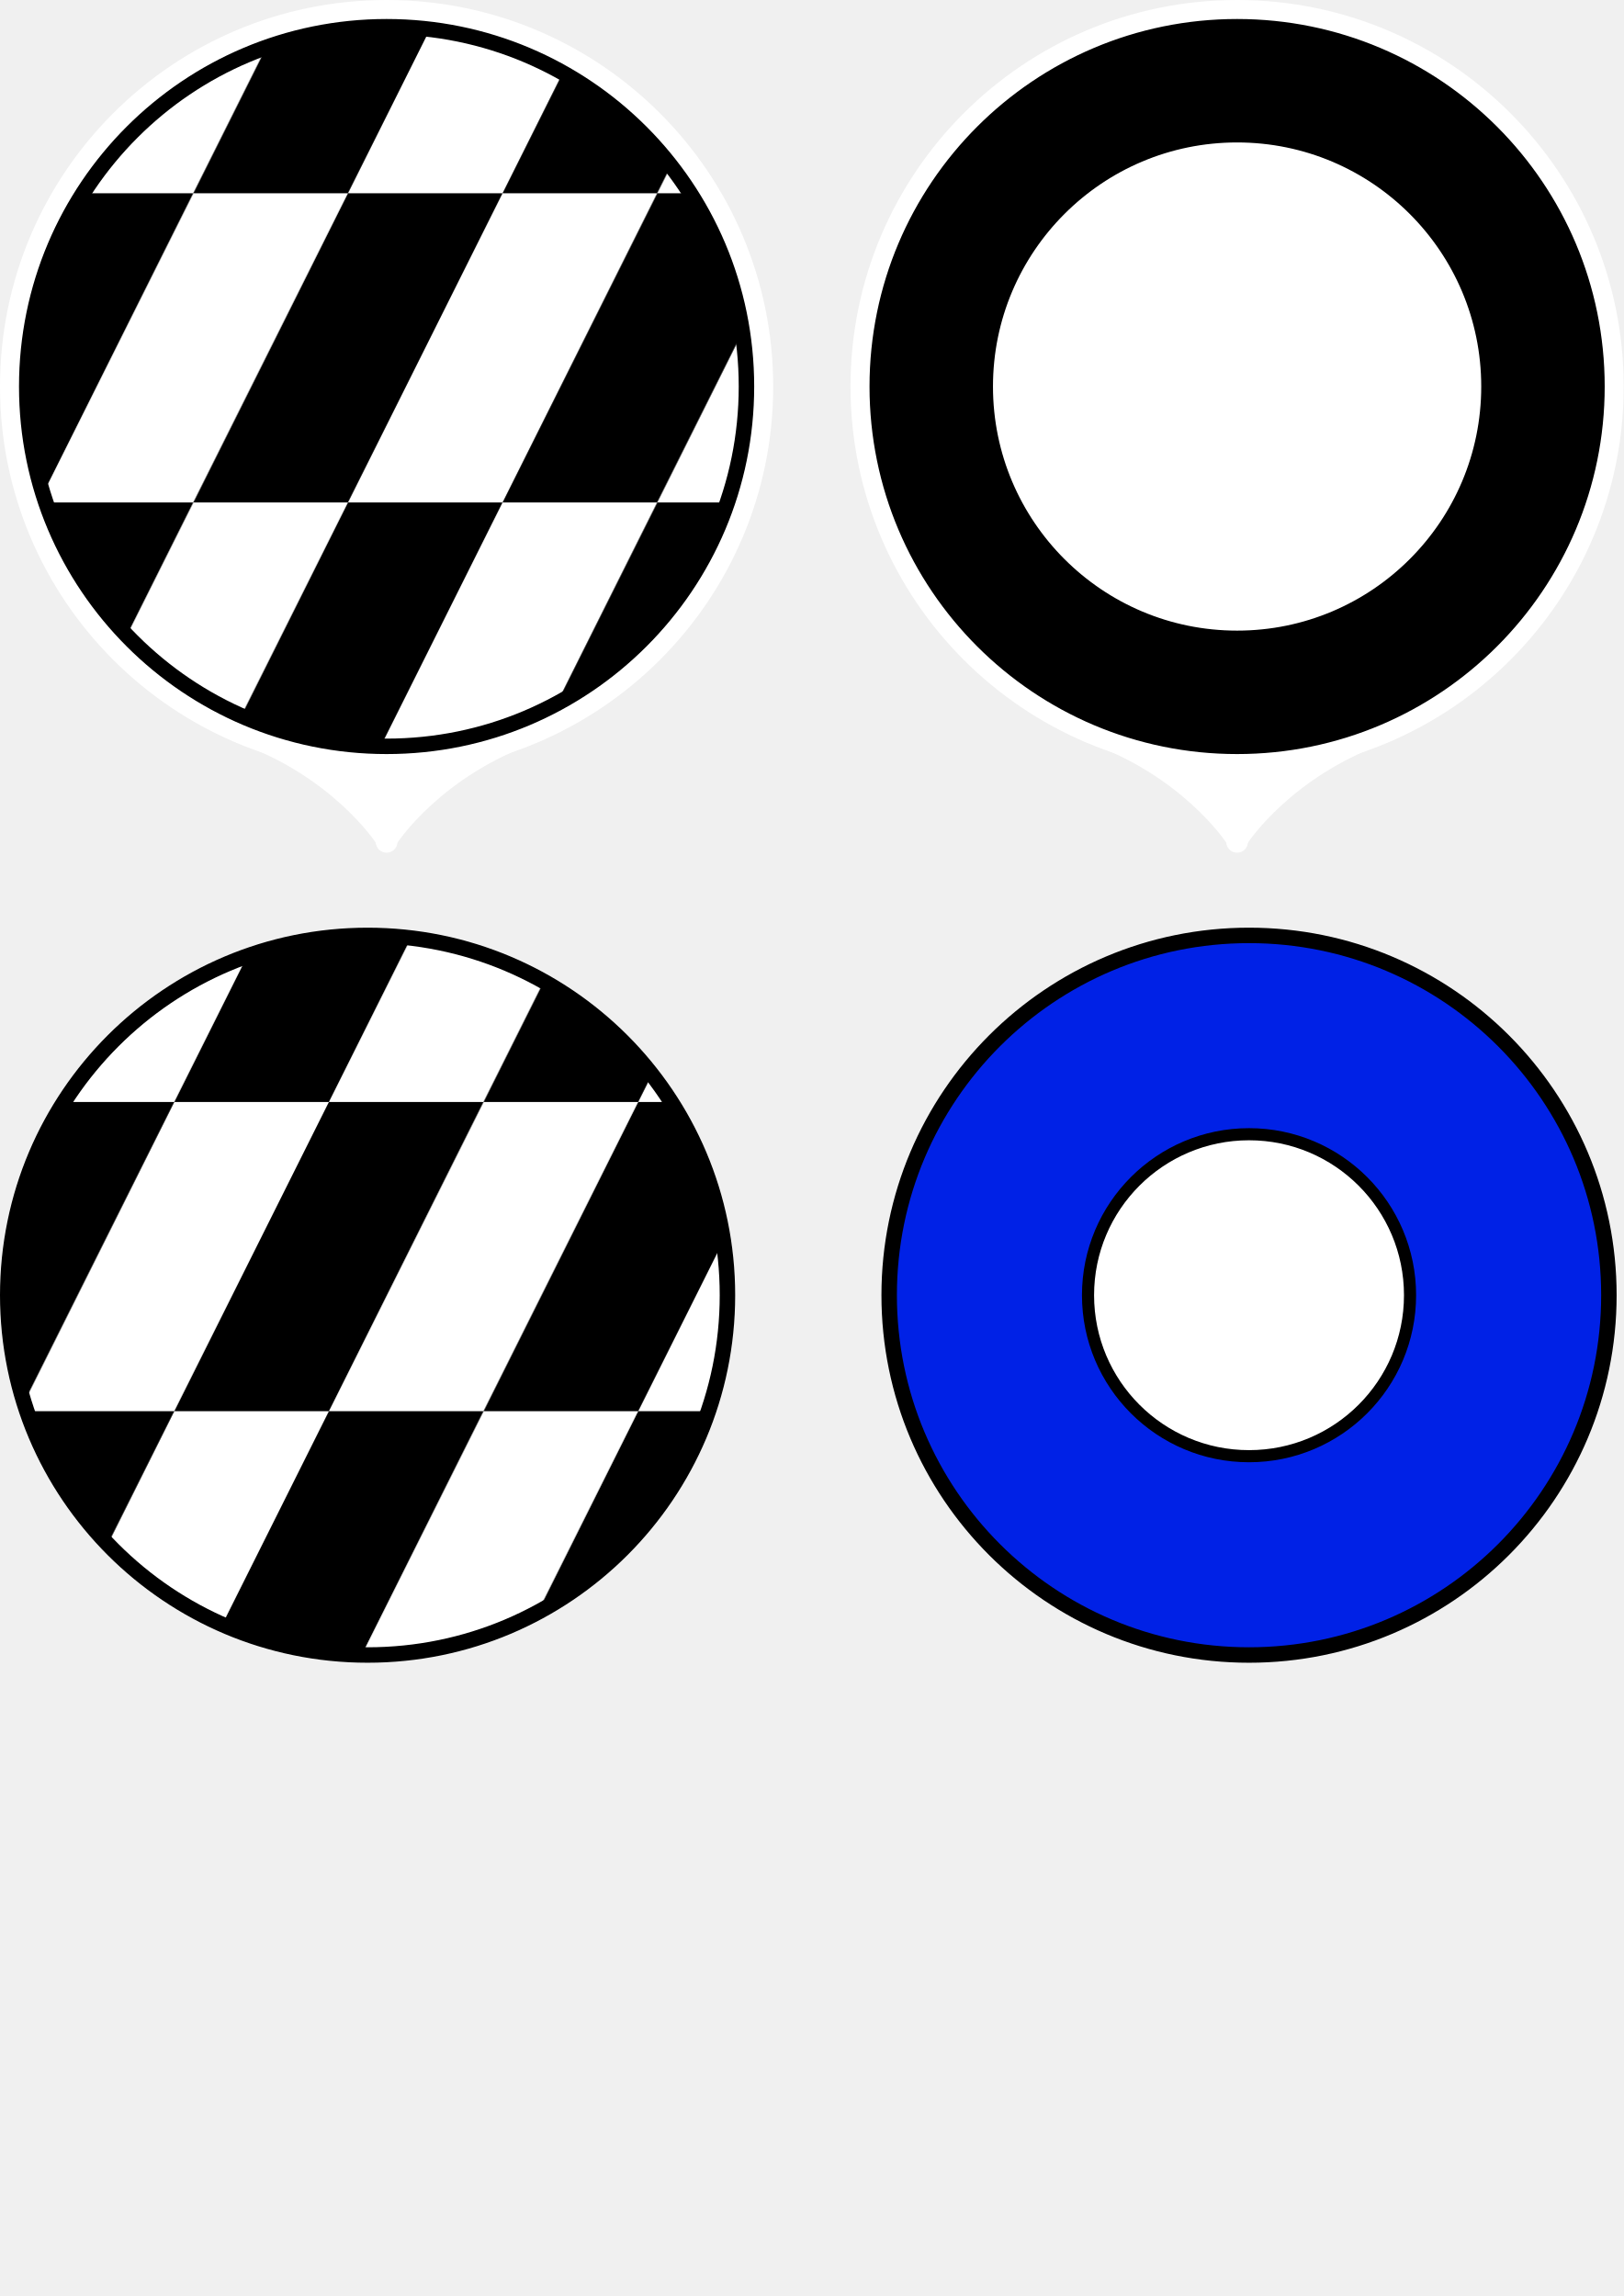
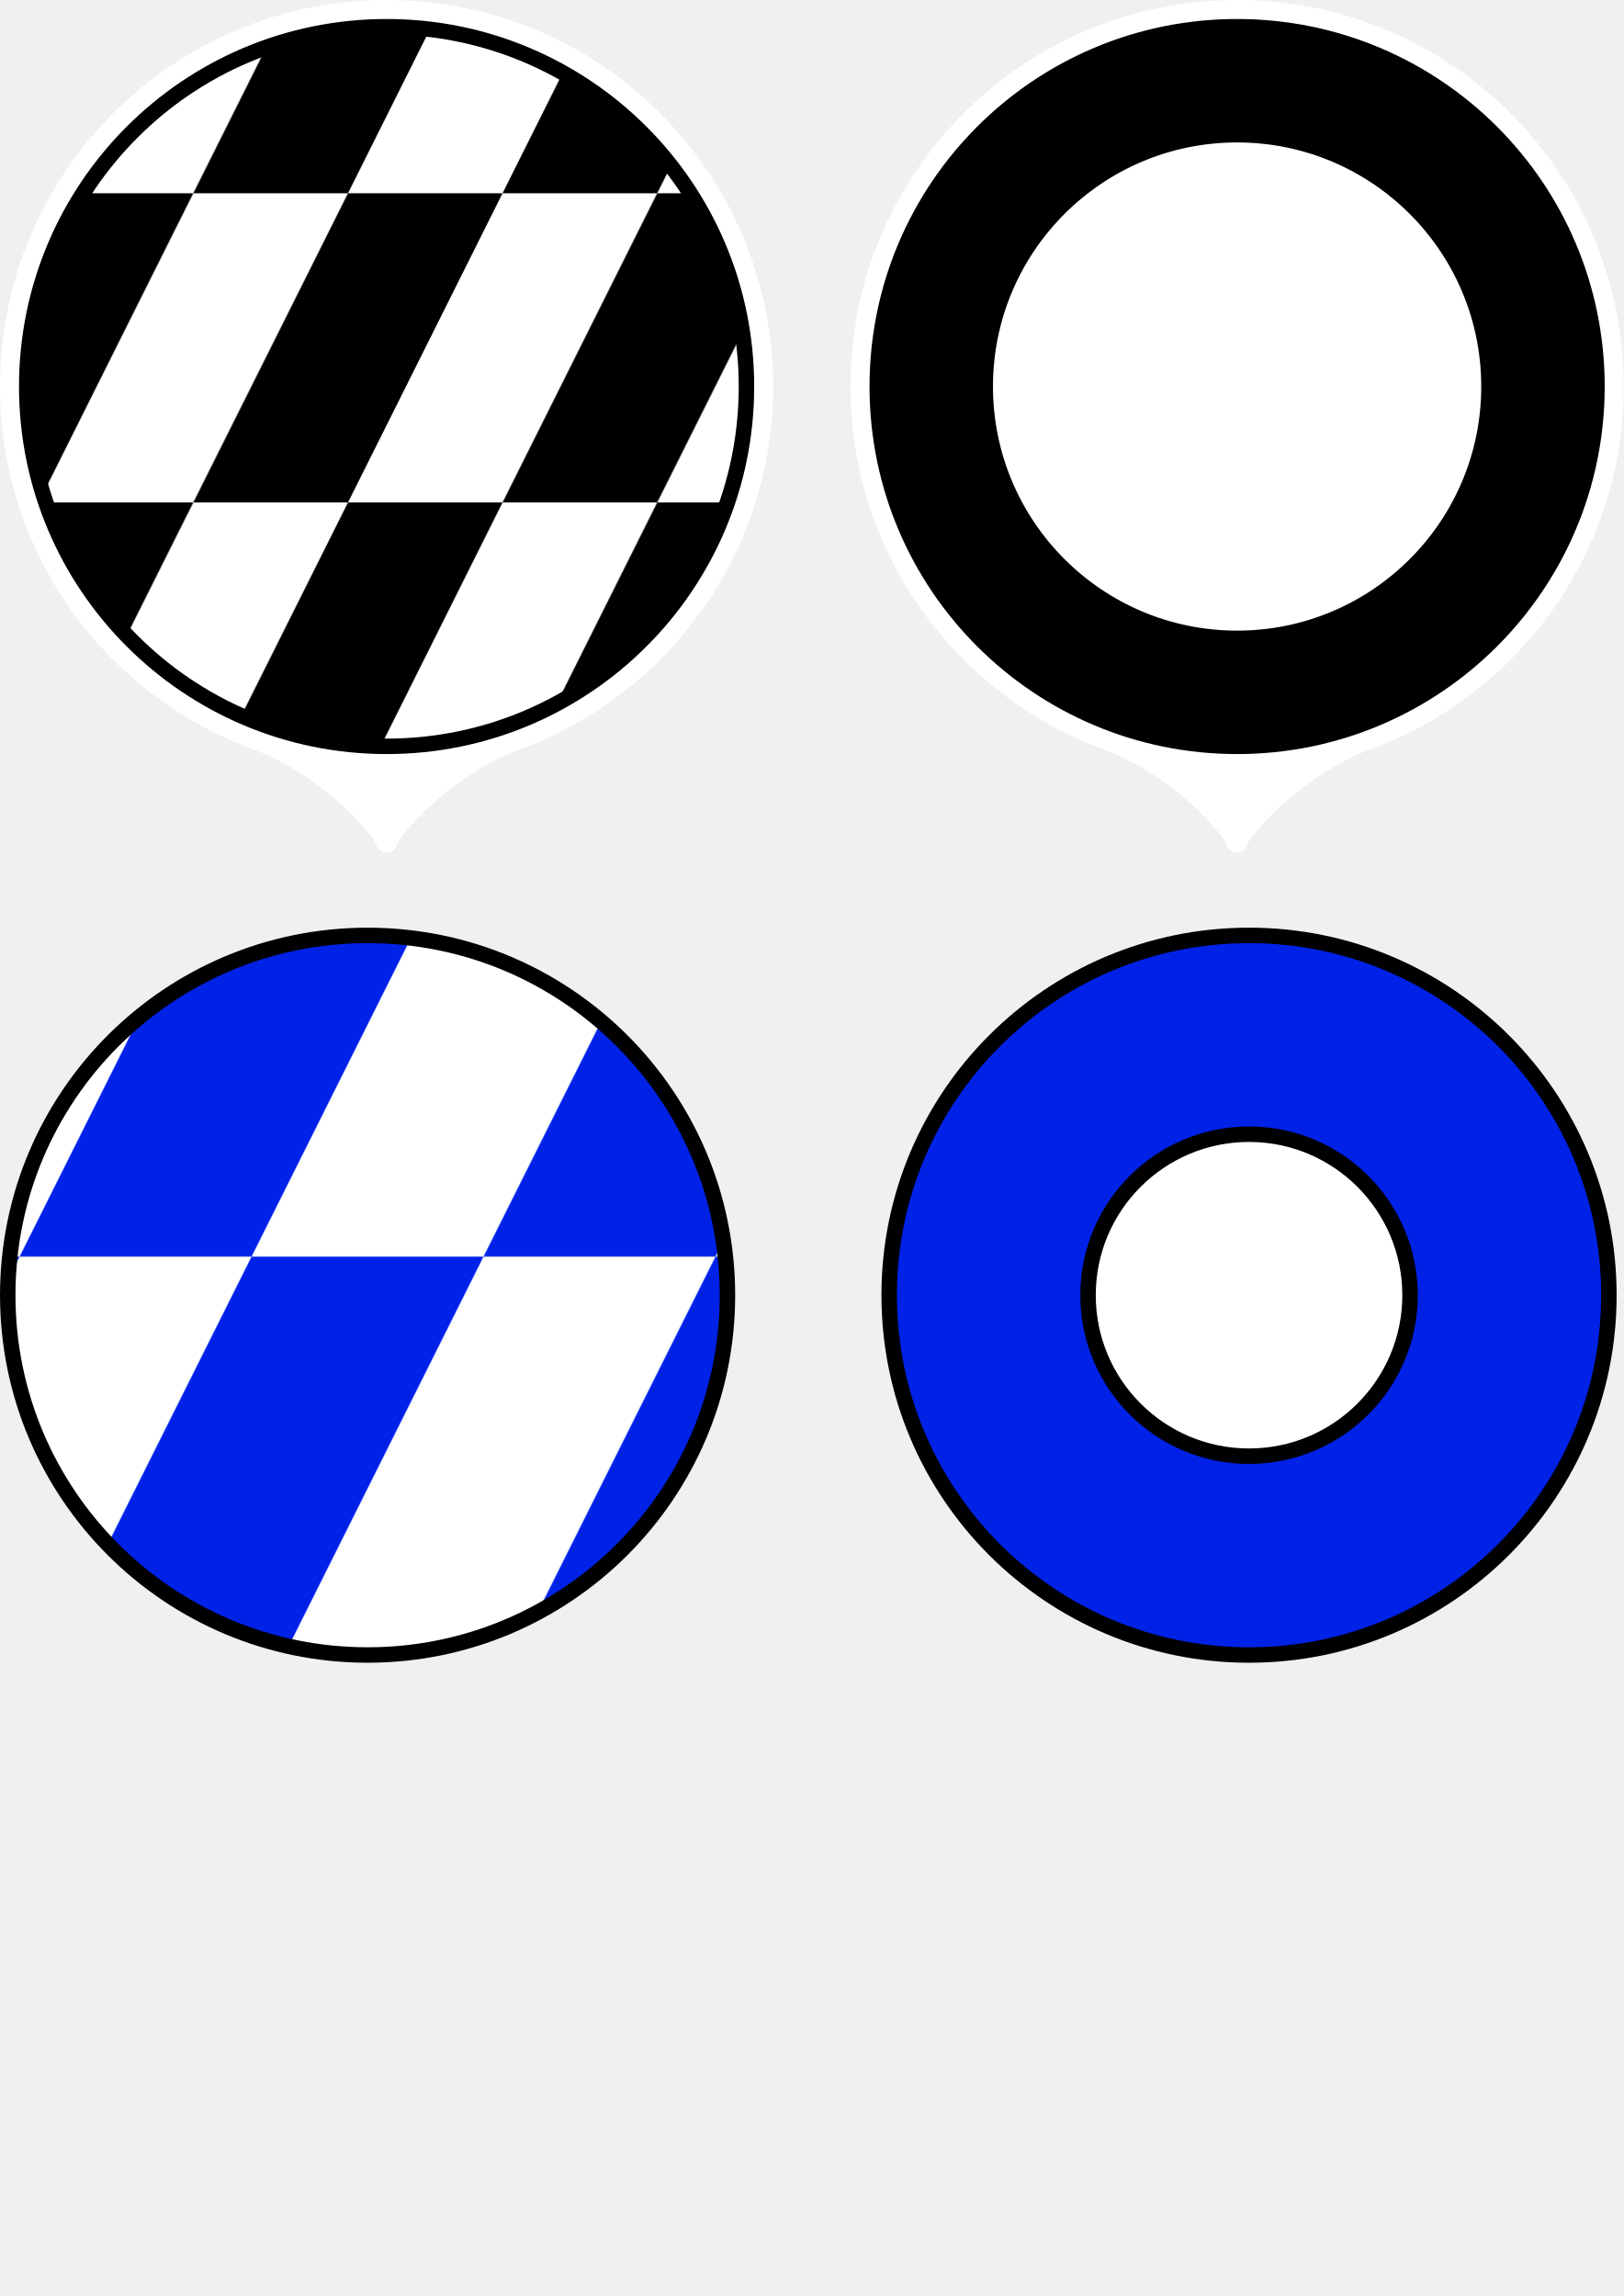
<svg xmlns="http://www.w3.org/2000/svg" xmlns:xlink="http://www.w3.org/1999/xlink" width="210mm" height="297mm" viewBox="0 0 210 297" version="1.1" id="svg1">
  <defs id="defs1">
    <pattern xlink:href="#pattern6795" id="pattern6" patternTransform="matrix(2,0,0,2,185,405)" x="0" y="0" preserveAspectRatio="xMidYMid" />
    <pattern patternUnits="userSpaceOnUse" width="20" height="20" patternTransform="translate(185,405)" style="fill:#000000" id="pattern6795">
      <path id="rect6713" style="opacity:1;stroke-width:4.856;stroke-linecap:square;paint-order:stroke markers fill;stop-color:#000000" d="M 10,10 H 20 L 15,20 H 5 Z M 5,0 H 15 L 10,10 H 0 Z" />
    </pattern>
-     <pattern xlink:href="#pattern6795-5" id="pattern6-4" patternTransform="matrix(2,0,0,2,25.75582,354.5638)" x="0" y="0" preserveAspectRatio="xMidYMid" />
-     <pattern patternUnits="userSpaceOnUse" width="20" height="20" patternTransform="translate(185,405)" style="fill:#000000" id="pattern6795-5">
+     <pattern xlink:href="#pattern6795-5" id="pattern6-4" patternTransform="matrix(3,0,0,3,25.75582,354.5638)" x="0" y="50" preserveAspectRatio="xMidYMid" />
+     <pattern patternUnits="userSpaceOnUse" width="20" height="20" patternTransform="translate(185,405)" style="fill:#0021e6" id="pattern6795-5">
      <path id="rect6713-2" style="opacity:1;stroke-width:4.856;stroke-linecap:square;paint-order:stroke markers fill;stop-color:#000000" d="M 10,10 H 20 L 15,20 H 5 Z M 5,0 H 15 L 10,10 H 0 Z" />
    </pattern>
  </defs>
  <g id="layer1" style="display:inline">
    <g id="g7" style="display:inline">
      <g id="g3">
        <circle style="fill:#ffffff;fill-opacity:1;stroke:none;stroke-width:0.263;stroke-opacity:1" id="path1" cx="50" cy="50" r="50" />
        <circle style="fill:#ffffff;stroke:#ffffff;stroke-width:0.101;stroke-opacity:1" id="path2" cx="50" cy="108.9" r="1.353" />
        <path style="fill:#ffffff;fill-opacity:1;stroke:none;stroke-width:0.265;stroke-opacity:1" d="m 48.601,109.008 c 0,0 -5.708,-8.729 -18.149,-13.032 -12.441,-4.303 19.177,-36.576 19.177,-36.576 l 0.655,49.953 z" id="path3" />
        <path style="fill:#ffffff;fill-opacity:1;stroke:none;stroke-width:0.265;stroke-opacity:1" d="m 51.399,109.009 c 0,0 5.708,-8.729 18.149,-13.032 C 81.99,91.674 50.372,59.401 50.372,59.401 l -0.655,49.953 z" id="path3-2" />
      </g>
      <circle style="fill:url(#pattern6);fill-opacity:1;stroke:#000000;stroke-width:2;stroke-dasharray:none;stroke-opacity:1" id="path4" cx="50" cy="50" r="46.542" />
    </g>
    <g id="g8" style="display:inline">
      <g id="g3-3" transform="translate(110)">
        <circle style="fill:#ffffff;fill-opacity:1;stroke:none;stroke-width:0.263;stroke-opacity:1" id="path1-7" cx="50" cy="50" r="50" />
        <circle style="fill:#ffffff;stroke:#ffffff;stroke-width:0.101;stroke-opacity:1" id="path2-5" cx="50" cy="108.9" r="1.353" />
        <path style="fill:#ffffff;fill-opacity:1;stroke:none;stroke-width:0.265;stroke-opacity:1" d="m 48.601,109.008 c 0,0 -5.708,-8.729 -18.149,-13.032 -12.441,-4.303 19.177,-36.576 19.177,-36.576 l 0.655,49.953 z" id="path3-9" />
        <path style="fill:#ffffff;fill-opacity:1;stroke:none;stroke-width:0.265;stroke-opacity:1" d="m 51.399,109.009 c 0,0 5.708,-8.729 18.149,-13.032 C 81.99,91.674 50.372,59.401 50.372,59.401 l -0.655,49.953 z" id="path3-2-2" />
      </g>
      <g id="g9-0" transform="translate(2.3e-5,2.6999999e-5)" style="display:inline">
        <circle style="fill:#000000;fill-opacity:1;stroke:#000000;stroke-width:2;stroke-dasharray:none;stroke-opacity:1" id="circle8-7" cx="160" cy="50" r="46.542" />
        <circle style="fill:#ffffff;fill-opacity:1;stroke:#000000;stroke-width:3.302;stroke-dasharray:none;stroke-opacity:1" id="circle9-8" cx="160" cy="50" r="33.225" />
      </g>
    </g>
    <g id="g10" style="display:inline;stroke-width:2;stroke-dasharray:none" transform="translate(40.96494,80.50036)">
      <g id="g9" transform="translate(-39.42292,37.04167)" style="stroke-width:2;stroke-dasharray:none">
        <circle style="fill:#0021e6;fill-opacity:1;stroke:#000000;stroke-width:2;stroke-dasharray:none;stroke-opacity:1" id="circle8" cx="160" cy="50" r="46.542" />
-         <circle style="fill:#ffffff;fill-opacity:1;stroke:#000000;stroke-width:1.567;stroke-dasharray:none;stroke-opacity:1" id="circle9" cx="160" cy="50" r="20.824" />
+         <circle style="fill:#ffffff;fill-opacity:1;stroke:#000000;stroke-width:2;stroke-dasharray:none;stroke-opacity:1" id="circle9" cx="160" cy="50" r="20.824" />
      </g>
    </g>
    <g id="g7-9" style="display:inline;fill:#ffffff;fill-opacity:1;stroke:none" transform="translate(156.7862,167.9782)">
      <circle style="opacity:1;fill:#ffffff;fill-opacity:1;stroke:none;stroke-width:2.043;stroke-dasharray:none;stroke-opacity:1" id="path4-3" cx="-109.244" cy="-0.436" r="47.542" />
      <circle style="display:inline;fill:url(#pattern6-4);fill-opacity:1;stroke:#000000;stroke-width:2;stroke-dasharray:none;stroke-opacity:1" id="path4-4" cx="-109.244" cy="-0.436" r="46.542" />
    </g>
  </g>
  <g id="layer2" />
</svg>
